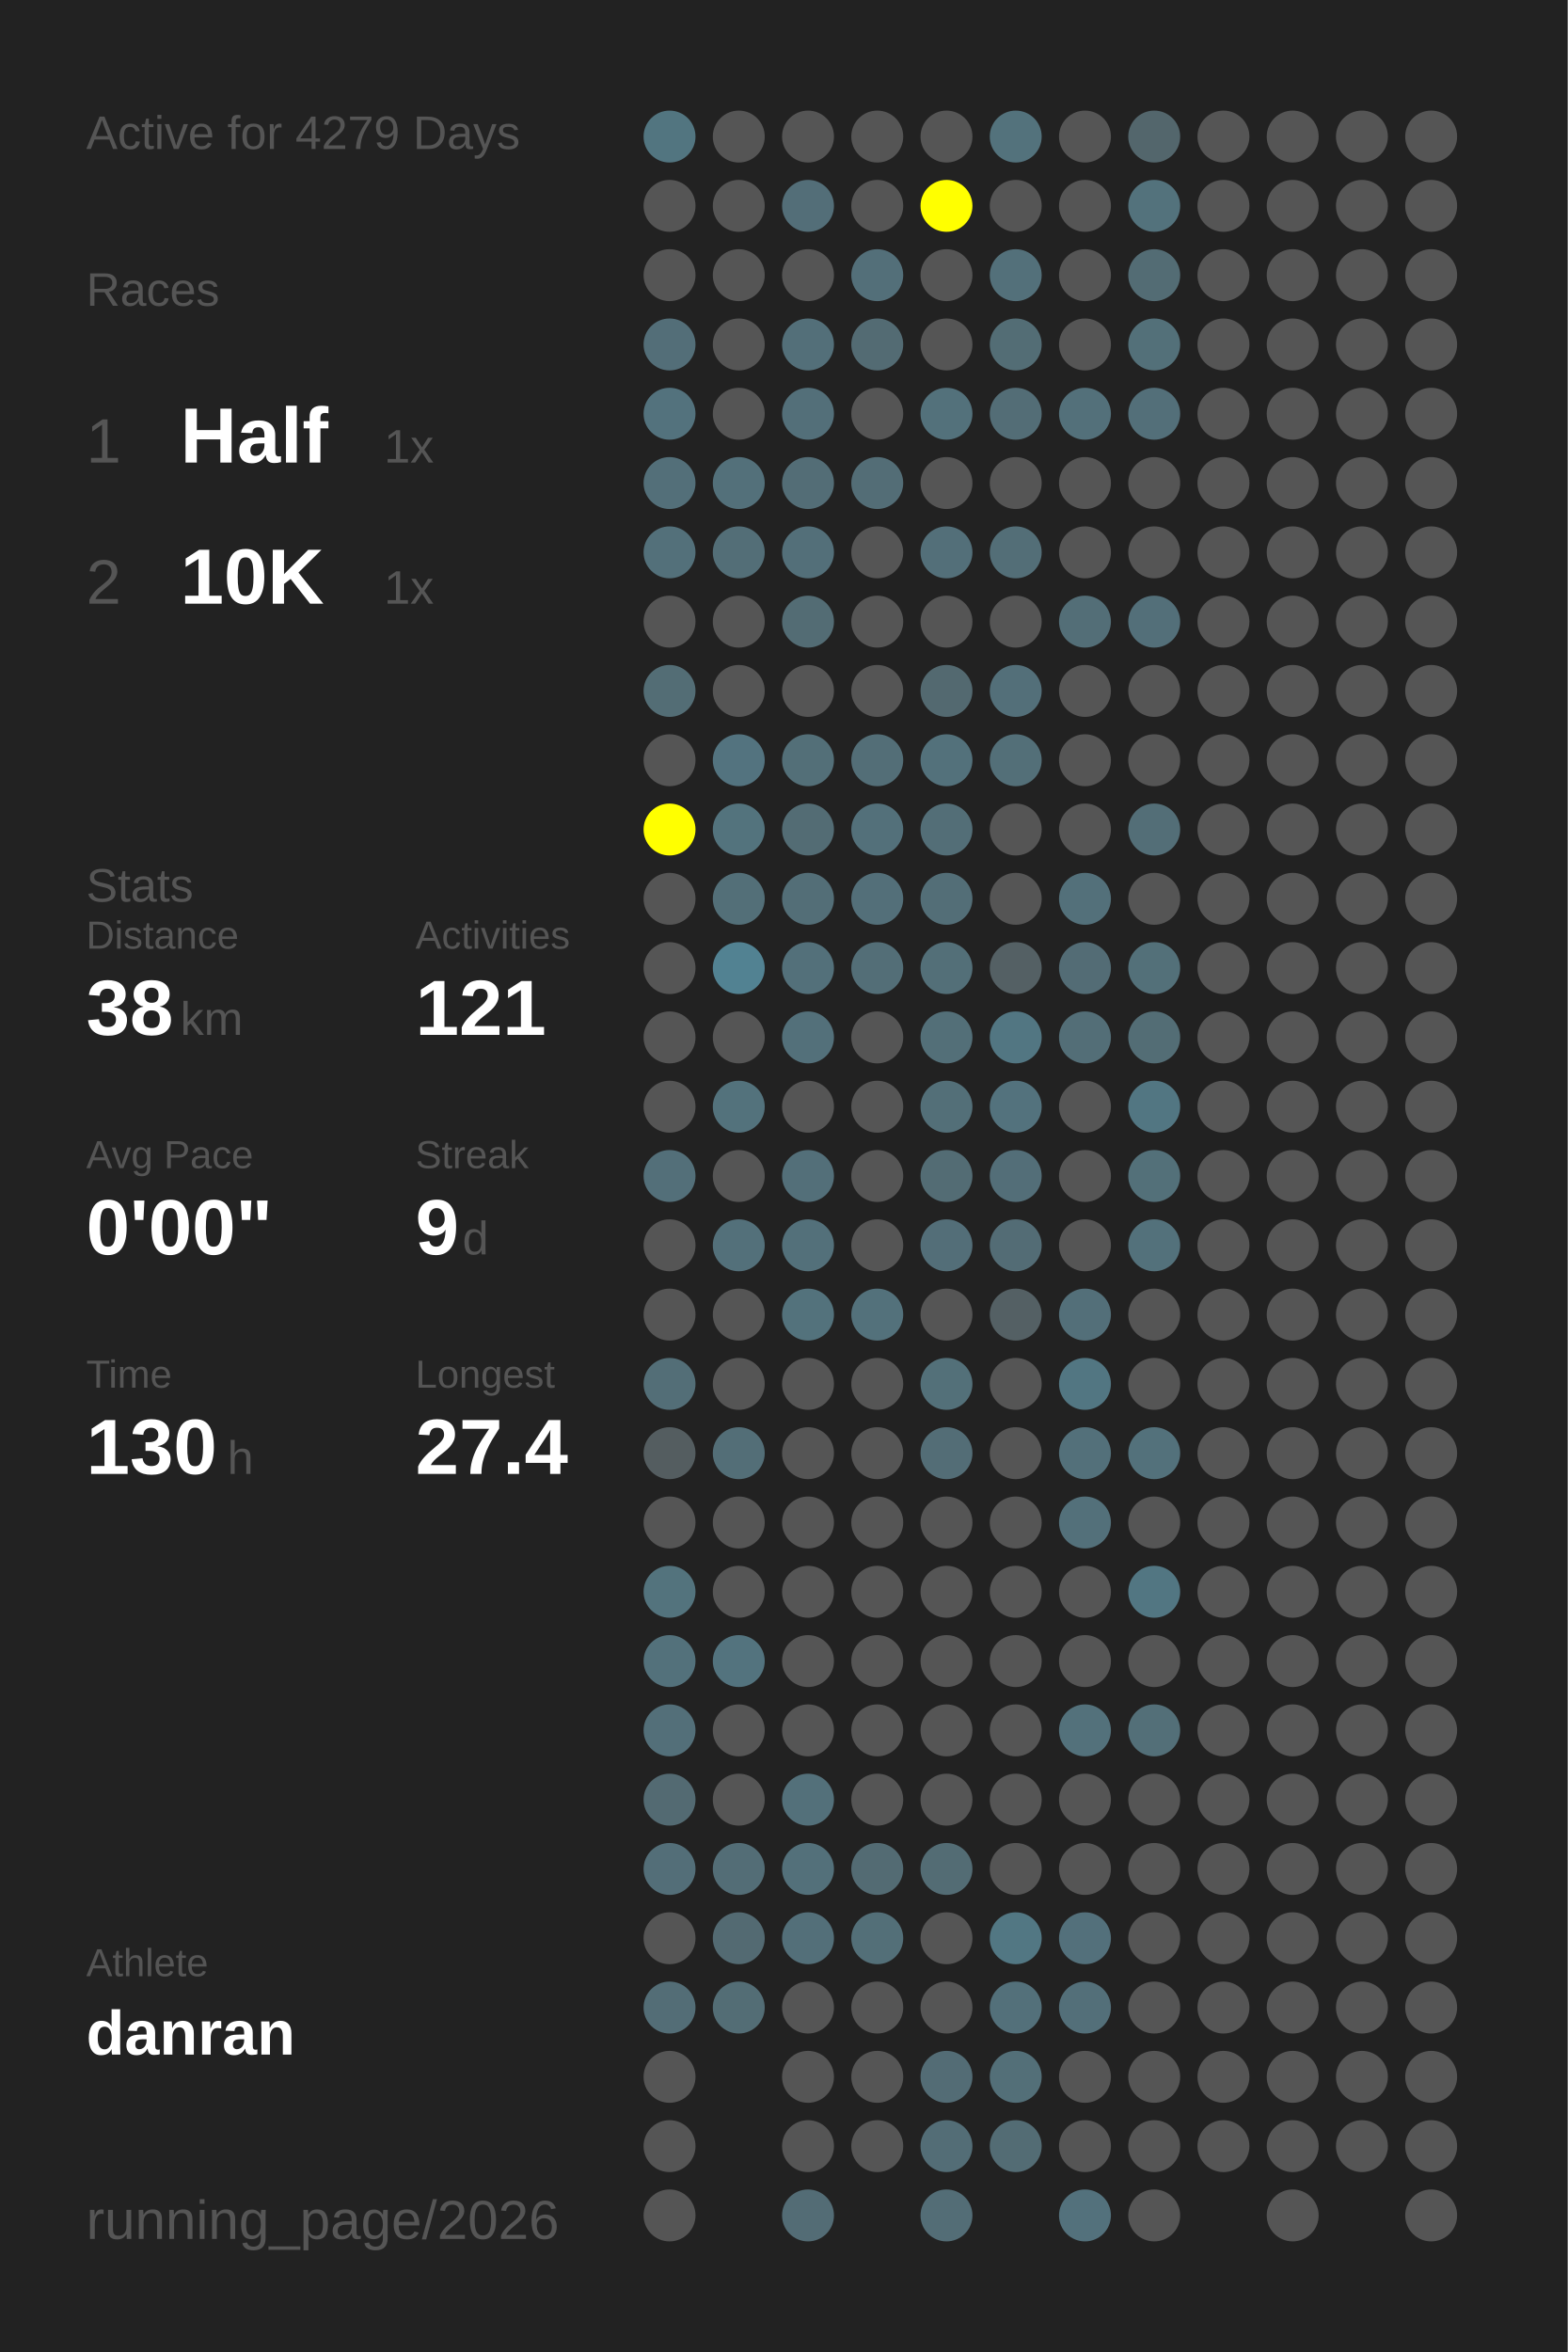
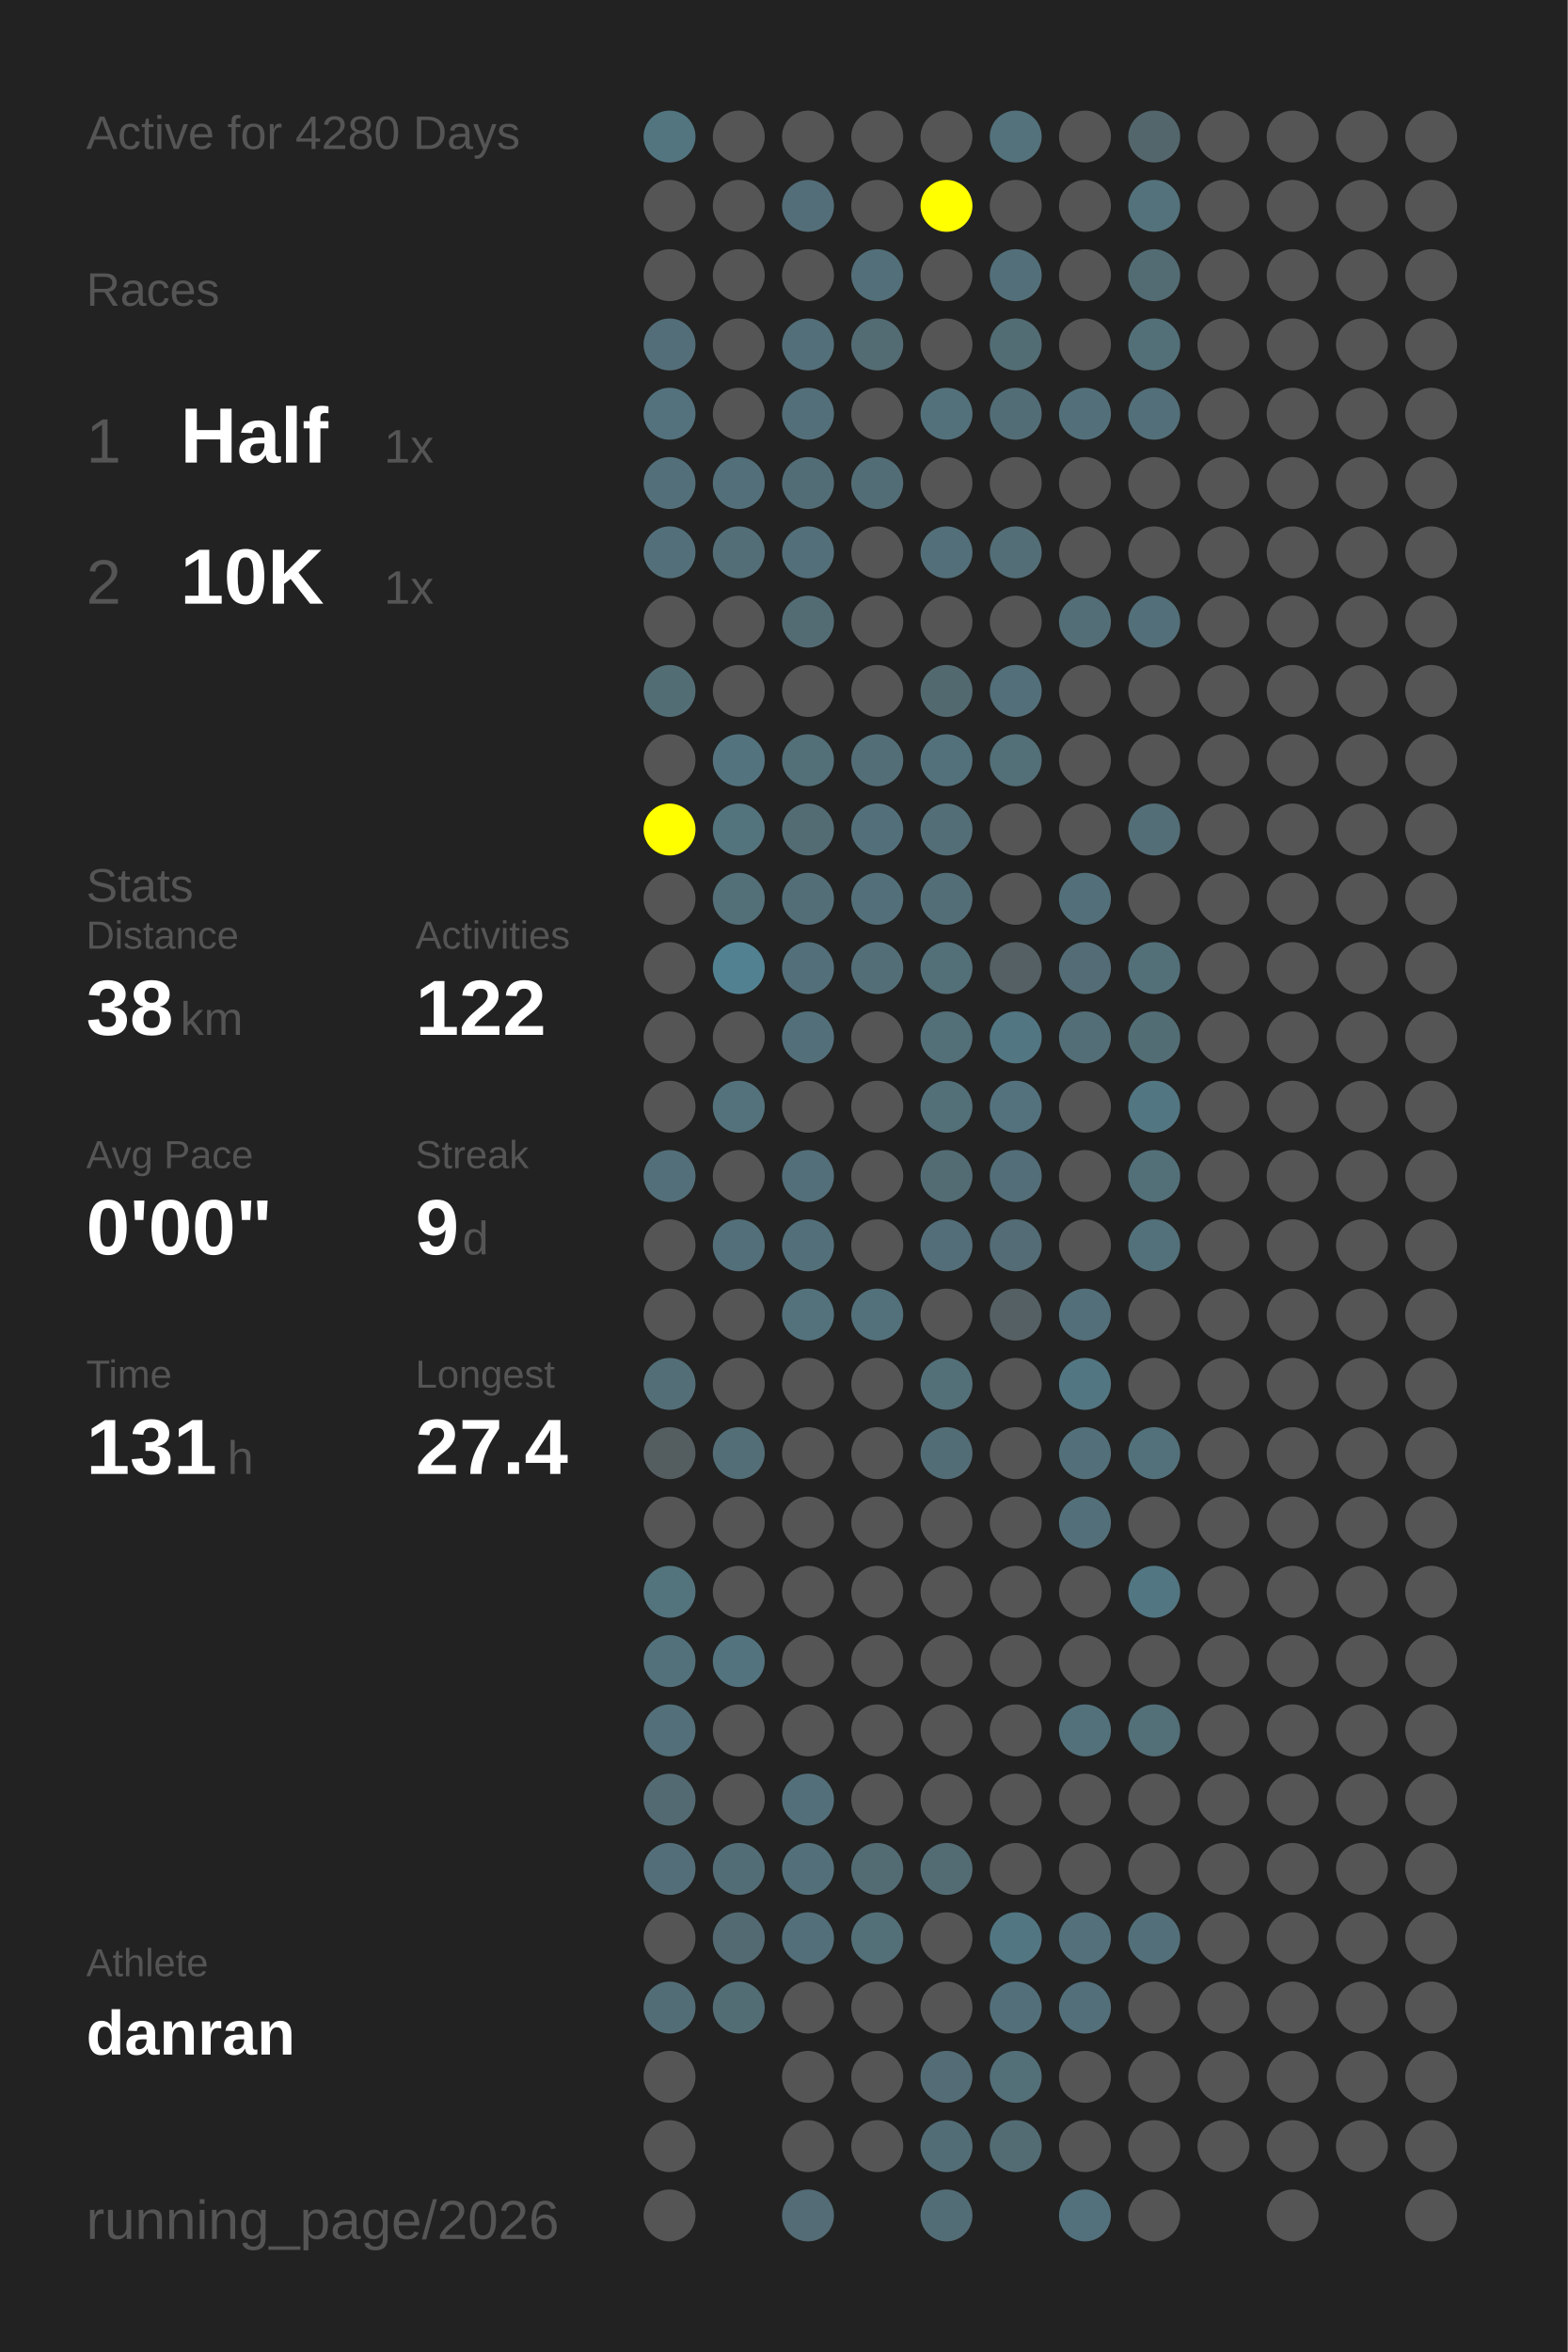
<svg xmlns="http://www.w3.org/2000/svg" baseProfile="full" height="300mm" version="1.1" viewBox="0,0,200,300" width="200mm">
  <defs />
  <rect fill="#222222" height="300" width="200" x="0" y="0" />
-   <text fill="#555555" style="font-size:6px; font-family:Arial;" x="11" y="19">Active for 4279 Days</text>
+   <text fill="#555555" style="font-size:6px; font-family:Arial;" x="11" y="19">Active for 4280 Days</text>
  <text fill="#555555" style="font-size:6px; font-family:Arial;" x="11" y="39">Races</text>
  <text fill="#555555" style="font-size:8px; font-family:Arial;" x="11" y="59">1</text>
  <text fill="#FFFFFF" style="font-size:10px; font-family:Arial; font-weight:bold;" x="23" y="59">Half</text>
  <text fill="#555555" style="font-size:6px; font-family:Arial;" x="49" y="59">1x</text>
  <text fill="#555555" style="font-size:8px; font-family:Arial;" x="11" y="77">2</text>
  <text fill="#FFFFFF" style="font-size:10px; font-family:Arial; font-weight:bold;" x="23" y="77">10K</text>
  <text fill="#555555" style="font-size:6px; font-family:Arial;" x="49" y="77">1x</text>
  <text fill="#555555" style="font-size:6px; font-family:Arial;" x="11" y="115">Stats</text>
  <text fill="#555555" style="font-size:5px; font-family:Arial;" x="11" y="121">Distance</text>
  <text fill="#FFFFFF" style="font-size:10px; font-family:Arial; font-weight:bold;" x="11" y="132">38</text>
  <text fill="#555555" style="font-size:6px; font-family:Arial;" x="23" y="132">km</text>
  <text fill="#555555" style="font-size:5px; font-family:Arial;" x="53" y="121">Activities</text>
-   <text fill="#FFFFFF" style="font-size:10px; font-family:Arial; font-weight:bold;" x="53" y="132">121</text>
+   <text fill="#FFFFFF" style="font-size:10px; font-family:Arial; font-weight:bold;" x="53" y="132">122</text>
  <text fill="#555555" style="font-size:5px; font-family:Arial;" x="11" y="149">Avg Pace</text>
  <text fill="#FFFFFF" style="font-size:10px; font-family:Arial; font-weight:bold;" x="11" y="160">0'00"</text>
  <text fill="#555555" style="font-size:5px; font-family:Arial;" x="53" y="149">Streak</text>
  <text fill="#FFFFFF" style="font-size:10px; font-family:Arial; font-weight:bold;" x="53" y="160">9</text>
  <text fill="#555555" style="font-size:6px; font-family:Arial;" x="59" y="160">d</text>
  <text fill="#555555" style="font-size:5px; font-family:Arial;" x="11" y="177">Time</text>
-   <text fill="#FFFFFF" style="font-size:10px; font-family:Arial; font-weight:bold;" x="11" y="188">130</text>
+   <text fill="#FFFFFF" style="font-size:10px; font-family:Arial; font-weight:bold;" x="11" y="188">131</text>
  <text fill="#555555" style="font-size:6px; font-family:Arial;" x="29" y="188">h</text>
  <text fill="#555555" style="font-size:5px; font-family:Arial;" x="53" y="177">Longest</text>
  <text fill="#FFFFFF" style="font-size:10px; font-family:Arial; font-weight:bold;" x="53" y="188">27.4</text>
  <text fill="#555555" style="font-size:5px; font-family:Arial;" x="11" y="252.065">Athlete</text>
  <text fill="#FFFFFF" style="font-size:8px; font-family:Arial; font-weight:bold;" x="11" y="262.065">danran</text>
  <text fill="#555555" style="font-size:7px; font-family:Arial;" x="11" y="285.581">running_page/2026</text>
  <circle cx="85.417" cy="17.419" fill="#527580" r="3.312" />
  <circle cx="85.417" cy="26.258" fill="#555555" r="3.312" />
  <circle cx="85.417" cy="35.097" fill="#555555" r="3.312" />
  <circle cx="85.417" cy="43.935" fill="#536e78" r="3.312" />
  <circle cx="85.417" cy="52.774" fill="#53727d" r="3.312" />
  <circle cx="85.417" cy="61.613" fill="#536f79" r="3.312" />
  <circle cx="85.417" cy="70.452" fill="#53707a" r="3.312" />
  <circle cx="85.417" cy="79.29" fill="#555555" r="3.312" />
  <circle cx="85.417" cy="88.129" fill="#536d75" r="3.312" />
  <circle cx="85.417" cy="96.968" fill="#555555" r="3.312" />
  <circle cx="85.417" cy="105.806" fill="#FFFF00" r="3.312" />
  <circle cx="85.417" cy="114.645" fill="#555555" r="3.312" />
  <circle cx="85.417" cy="123.484" fill="#555555" r="3.312" />
  <circle cx="85.417" cy="132.323" fill="#555555" r="3.312" />
  <circle cx="85.417" cy="141.161" fill="#555555" r="3.312" />
  <circle cx="85.417" cy="150" fill="#536f79" r="3.312" />
  <circle cx="85.417" cy="158.839" fill="#555555" r="3.312" />
  <circle cx="85.417" cy="167.677" fill="#555555" r="3.312" />
  <circle cx="85.417" cy="176.516" fill="#536e77" r="3.312" />
  <circle cx="85.417" cy="185.355" fill="#545d60" r="3.312" />
  <circle cx="85.417" cy="194.194" fill="#555555" r="3.312" />
  <circle cx="85.417" cy="203.032" fill="#53737d" r="3.312" />
  <circle cx="85.417" cy="211.871" fill="#53717b" r="3.312" />
  <circle cx="85.417" cy="220.71" fill="#536f79" r="3.312" />
  <circle cx="85.417" cy="229.548" fill="#536a72" r="3.312" />
  <circle cx="85.417" cy="238.387" fill="#536e78" r="3.312" />
  <circle cx="85.417" cy="247.226" fill="#555555" r="3.312" />
  <circle cx="85.417" cy="256.065" fill="#536d76" r="3.312" />
  <circle cx="85.417" cy="264.903" fill="#555555" r="3.312" />
  <circle cx="85.417" cy="273.742" fill="#555555" r="3.312" />
  <circle cx="85.417" cy="282.581" fill="#555555" r="3.312" />
  <circle cx="94.25" cy="17.419" fill="#555555" r="3.312" />
  <circle cx="94.25" cy="26.258" fill="#555555" r="3.312" />
  <circle cx="94.25" cy="35.097" fill="#555555" r="3.312" />
  <circle cx="94.25" cy="43.935" fill="#555555" r="3.312" />
  <circle cx="94.25" cy="52.774" fill="#555555" r="3.312" />
  <circle cx="94.25" cy="61.613" fill="#53707a" r="3.312" />
  <circle cx="94.25" cy="70.452" fill="#536e77" r="3.312" />
  <circle cx="94.25" cy="79.29" fill="#555555" r="3.312" />
  <circle cx="94.25" cy="88.129" fill="#555555" r="3.312" />
  <circle cx="94.25" cy="96.968" fill="#53737f" r="3.312" />
  <circle cx="94.25" cy="105.806" fill="#53737d" r="3.312" />
  <circle cx="94.25" cy="114.645" fill="#536f78" r="3.312" />
  <circle cx="94.25" cy="123.484" fill="#528292" r="3.312" />
  <circle cx="94.25" cy="132.323" fill="#555555" r="3.312" />
  <circle cx="94.25" cy="141.161" fill="#53727c" r="3.312" />
  <circle cx="94.25" cy="150" fill="#555555" r="3.312" />
  <circle cx="94.25" cy="158.839" fill="#53707a" r="3.312" />
  <circle cx="94.25" cy="167.677" fill="#555555" r="3.312" />
  <circle cx="94.25" cy="176.516" fill="#555555" r="3.312" />
  <circle cx="94.25" cy="185.355" fill="#536e77" r="3.312" />
  <circle cx="94.25" cy="194.194" fill="#555555" r="3.312" />
  <circle cx="94.25" cy="203.032" fill="#555555" r="3.312" />
  <circle cx="94.25" cy="211.871" fill="#53737e" r="3.312" />
  <circle cx="94.25" cy="220.71" fill="#555555" r="3.312" />
  <circle cx="94.25" cy="229.548" fill="#555555" r="3.312" />
  <circle cx="94.25" cy="238.387" fill="#536d76" r="3.312" />
  <circle cx="94.25" cy="247.226" fill="#536a72" r="3.312" />
  <circle cx="94.25" cy="256.065" fill="#536d75" r="3.312" />
  <circle cx="103.083" cy="17.419" fill="#555555" r="3.312" />
  <circle cx="103.083" cy="26.258" fill="#536e78" r="3.312" />
  <circle cx="103.083" cy="35.097" fill="#555555" r="3.312" />
  <circle cx="103.083" cy="43.935" fill="#536f79" r="3.312" />
  <circle cx="103.083" cy="52.774" fill="#536f79" r="3.312" />
  <circle cx="103.083" cy="61.613" fill="#536d76" r="3.312" />
  <circle cx="103.083" cy="70.452" fill="#536f79" r="3.312" />
  <circle cx="103.083" cy="79.29" fill="#536c74" r="3.312" />
  <circle cx="103.083" cy="88.129" fill="#555555" r="3.312" />
  <circle cx="103.083" cy="96.968" fill="#536f78" r="3.312" />
  <circle cx="103.083" cy="105.806" fill="#536c74" r="3.312" />
  <circle cx="103.083" cy="114.645" fill="#536e77" r="3.312" />
  <circle cx="103.083" cy="123.484" fill="#53707a" r="3.312" />
  <circle cx="103.083" cy="132.323" fill="#53707a" r="3.312" />
  <circle cx="103.083" cy="141.161" fill="#555555" r="3.312" />
  <circle cx="103.083" cy="150" fill="#536f79" r="3.312" />
  <circle cx="103.083" cy="158.839" fill="#53707a" r="3.312" />
  <circle cx="103.083" cy="167.677" fill="#53727c" r="3.312" />
  <circle cx="103.083" cy="176.516" fill="#555555" r="3.312" />
  <circle cx="103.083" cy="185.355" fill="#555555" r="3.312" />
  <circle cx="103.083" cy="194.194" fill="#555555" r="3.312" />
  <circle cx="103.083" cy="203.032" fill="#555555" r="3.312" />
  <circle cx="103.083" cy="211.871" fill="#555555" r="3.312" />
  <circle cx="103.083" cy="220.71" fill="#555555" r="3.312" />
  <circle cx="103.083" cy="229.548" fill="#53707a" r="3.312" />
  <circle cx="103.083" cy="238.387" fill="#53707a" r="3.312" />
  <circle cx="103.083" cy="247.226" fill="#536f79" r="3.312" />
  <circle cx="103.083" cy="256.065" fill="#555555" r="3.312" />
  <circle cx="103.083" cy="264.903" fill="#555555" r="3.312" />
  <circle cx="103.083" cy="273.742" fill="#555555" r="3.312" />
  <circle cx="103.083" cy="282.581" fill="#536c75" r="3.312" />
  <circle cx="111.917" cy="17.419" fill="#555555" r="3.312" />
  <circle cx="111.917" cy="26.258" fill="#555555" r="3.312" />
  <circle cx="111.917" cy="35.097" fill="#536f79" r="3.312" />
  <circle cx="111.917" cy="43.935" fill="#536b73" r="3.312" />
  <circle cx="111.917" cy="52.774" fill="#555555" r="3.312" />
  <circle cx="111.917" cy="61.613" fill="#536d76" r="3.312" />
  <circle cx="111.917" cy="70.452" fill="#555555" r="3.312" />
  <circle cx="111.917" cy="79.29" fill="#555555" r="3.312" />
  <circle cx="111.917" cy="88.129" fill="#555555" r="3.312" />
  <circle cx="111.917" cy="96.968" fill="#536e77" r="3.312" />
  <circle cx="111.917" cy="105.806" fill="#53707a" r="3.312" />
  <circle cx="111.917" cy="114.645" fill="#536f79" r="3.312" />
  <circle cx="111.917" cy="123.484" fill="#536e77" r="3.312" />
  <circle cx="111.917" cy="132.323" fill="#555555" r="3.312" />
  <circle cx="111.917" cy="141.161" fill="#555555" r="3.312" />
  <circle cx="111.917" cy="150" fill="#555555" r="3.312" />
  <circle cx="111.917" cy="158.839" fill="#555555" r="3.312" />
  <circle cx="111.917" cy="167.677" fill="#53717b" r="3.312" />
  <circle cx="111.917" cy="176.516" fill="#555555" r="3.312" />
  <circle cx="111.917" cy="185.355" fill="#555555" r="3.312" />
  <circle cx="111.917" cy="194.194" fill="#555555" r="3.312" />
  <circle cx="111.917" cy="203.032" fill="#555555" r="3.312" />
  <circle cx="111.917" cy="211.871" fill="#555555" r="3.312" />
  <circle cx="111.917" cy="220.71" fill="#555555" r="3.312" />
  <circle cx="111.917" cy="229.548" fill="#555555" r="3.312" />
  <circle cx="111.917" cy="238.387" fill="#536b73" r="3.312" />
  <circle cx="111.917" cy="247.226" fill="#536f78" r="3.312" />
  <circle cx="111.917" cy="256.065" fill="#555555" r="3.312" />
  <circle cx="111.917" cy="264.903" fill="#555555" r="3.312" />
  <circle cx="111.917" cy="273.742" fill="#555555" r="3.312" />
  <circle cx="120.75" cy="17.419" fill="#555555" r="3.312" />
  <circle cx="120.75" cy="26.258" fill="#FFFF00" r="3.312" />
  <circle cx="120.75" cy="35.097" fill="#555555" r="3.312" />
  <circle cx="120.75" cy="43.935" fill="#555555" r="3.312" />
  <circle cx="120.75" cy="52.774" fill="#53717b" r="3.312" />
  <circle cx="120.75" cy="61.613" fill="#555555" r="3.312" />
  <circle cx="120.75" cy="70.452" fill="#536f79" r="3.312" />
  <circle cx="120.75" cy="79.29" fill="#555555" r="3.312" />
  <circle cx="120.75" cy="88.129" fill="#536970" r="3.312" />
  <circle cx="120.75" cy="96.968" fill="#53717b" r="3.312" />
  <circle cx="120.75" cy="105.806" fill="#536e77" r="3.312" />
  <circle cx="120.75" cy="114.645" fill="#536e77" r="3.312" />
  <circle cx="120.75" cy="123.484" fill="#536f78" r="3.312" />
  <circle cx="120.75" cy="132.323" fill="#536f78" r="3.312" />
  <circle cx="120.75" cy="141.161" fill="#536f78" r="3.312" />
  <circle cx="120.75" cy="150" fill="#536c74" r="3.312" />
  <circle cx="120.75" cy="158.839" fill="#536e78" r="3.312" />
  <circle cx="120.75" cy="167.677" fill="#555555" r="3.312" />
  <circle cx="120.75" cy="176.516" fill="#537079" r="3.312" />
  <circle cx="120.75" cy="185.355" fill="#536d76" r="3.312" />
  <circle cx="120.75" cy="194.194" fill="#555555" r="3.312" />
  <circle cx="120.75" cy="203.032" fill="#555555" r="3.312" />
  <circle cx="120.75" cy="211.871" fill="#555555" r="3.312" />
  <circle cx="120.75" cy="220.71" fill="#555555" r="3.312" />
  <circle cx="120.75" cy="229.548" fill="#555555" r="3.312" />
  <circle cx="120.75" cy="238.387" fill="#536c74" r="3.312" />
  <circle cx="120.75" cy="247.226" fill="#555555" r="3.312" />
  <circle cx="120.75" cy="256.065" fill="#555555" r="3.312" />
  <circle cx="120.75" cy="264.903" fill="#536c75" r="3.312" />
  <circle cx="120.75" cy="273.742" fill="#536d76" r="3.312" />
  <circle cx="120.75" cy="282.581" fill="#536d76" r="3.312" />
  <circle cx="129.583" cy="17.419" fill="#53727c" r="3.312" />
  <circle cx="129.583" cy="26.258" fill="#555555" r="3.312" />
  <circle cx="129.583" cy="35.097" fill="#53707a" r="3.312" />
  <circle cx="129.583" cy="43.935" fill="#536d75" r="3.312" />
  <circle cx="129.583" cy="52.774" fill="#536d76" r="3.312" />
  <circle cx="129.583" cy="61.613" fill="#555555" r="3.312" />
  <circle cx="129.583" cy="70.452" fill="#536e77" r="3.312" />
  <circle cx="129.583" cy="79.29" fill="#555555" r="3.312" />
  <circle cx="129.583" cy="88.129" fill="#536f79" r="3.312" />
  <circle cx="129.583" cy="96.968" fill="#536f78" r="3.312" />
  <circle cx="129.583" cy="105.806" fill="#555555" r="3.312" />
  <circle cx="129.583" cy="114.645" fill="#555555" r="3.312" />
  <circle cx="129.583" cy="123.484" fill="#546064" r="3.312" />
  <circle cx="129.583" cy="132.323" fill="#527682" r="3.312" />
  <circle cx="129.583" cy="141.161" fill="#53727d" r="3.312" />
  <circle cx="129.583" cy="150" fill="#536e78" r="3.312" />
  <circle cx="129.583" cy="158.839" fill="#536c75" r="3.312" />
  <circle cx="129.583" cy="167.677" fill="#546064" r="3.312" />
  <circle cx="129.583" cy="176.516" fill="#555555" r="3.312" />
  <circle cx="129.583" cy="185.355" fill="#555555" r="3.312" />
  <circle cx="129.583" cy="194.194" fill="#555555" r="3.312" />
  <circle cx="129.583" cy="203.032" fill="#555555" r="3.312" />
  <circle cx="129.583" cy="211.871" fill="#555555" r="3.312" />
  <circle cx="129.583" cy="220.71" fill="#555555" r="3.312" />
  <circle cx="129.583" cy="229.548" fill="#555555" r="3.312" />
  <circle cx="129.583" cy="238.387" fill="#555555" r="3.312" />
  <circle cx="129.583" cy="247.226" fill="#527783" r="3.312" />
  <circle cx="129.583" cy="256.065" fill="#53707a" r="3.312" />
  <circle cx="129.583" cy="264.903" fill="#536f78" r="3.312" />
  <circle cx="129.583" cy="273.742" fill="#536c74" r="3.312" />
  <circle cx="138.417" cy="17.419" fill="#555555" r="3.312" />
  <circle cx="138.417" cy="26.258" fill="#555555" r="3.312" />
  <circle cx="138.417" cy="35.097" fill="#555555" r="3.312" />
  <circle cx="138.417" cy="43.935" fill="#555555" r="3.312" />
  <circle cx="138.417" cy="52.774" fill="#53707a" r="3.312" />
  <circle cx="138.417" cy="61.613" fill="#555555" r="3.312" />
  <circle cx="138.417" cy="70.452" fill="#555555" r="3.312" />
  <circle cx="138.417" cy="79.29" fill="#536e77" r="3.312" />
  <circle cx="138.417" cy="88.129" fill="#555555" r="3.312" />
  <circle cx="138.417" cy="96.968" fill="#555555" r="3.312" />
  <circle cx="138.417" cy="105.806" fill="#555555" r="3.312" />
  <circle cx="138.417" cy="114.645" fill="#53707a" r="3.312" />
  <circle cx="138.417" cy="123.484" fill="#536c75" r="3.312" />
  <circle cx="138.417" cy="132.323" fill="#536e77" r="3.312" />
  <circle cx="138.417" cy="141.161" fill="#555555" r="3.312" />
  <circle cx="138.417" cy="150" fill="#555555" r="3.312" />
  <circle cx="138.417" cy="158.839" fill="#555555" r="3.312" />
  <circle cx="138.417" cy="167.677" fill="#536f79" r="3.312" />
  <circle cx="138.417" cy="176.516" fill="#527682" r="3.312" />
  <circle cx="138.417" cy="185.355" fill="#53707a" r="3.312" />
  <circle cx="138.417" cy="194.194" fill="#53707a" r="3.312" />
  <circle cx="138.417" cy="203.032" fill="#555555" r="3.312" />
  <circle cx="138.417" cy="211.871" fill="#555555" r="3.312" />
  <circle cx="138.417" cy="220.71" fill="#53717b" r="3.312" />
  <circle cx="138.417" cy="229.548" fill="#555555" r="3.312" />
  <circle cx="138.417" cy="238.387" fill="#555555" r="3.312" />
  <circle cx="138.417" cy="247.226" fill="#53707b" r="3.312" />
  <circle cx="138.417" cy="256.065" fill="#536f79" r="3.312" />
  <circle cx="138.417" cy="264.903" fill="#555555" r="3.312" />
  <circle cx="138.417" cy="273.742" fill="#555555" r="3.312" />
  <circle cx="138.417" cy="282.581" fill="#53717c" r="3.312" />
  <circle cx="147.25" cy="17.419" fill="#53666c" r="3.312" />
  <circle cx="147.25" cy="26.258" fill="#53727c" r="3.312" />
  <circle cx="147.25" cy="35.097" fill="#536c74" r="3.312" />
  <circle cx="147.25" cy="43.935" fill="#537079" r="3.312" />
  <circle cx="147.25" cy="52.774" fill="#536f79" r="3.312" />
  <circle cx="147.25" cy="61.613" fill="#555555" r="3.312" />
  <circle cx="147.25" cy="70.452" fill="#555555" r="3.312" />
  <circle cx="147.25" cy="79.29" fill="#536f79" r="3.312" />
  <circle cx="147.25" cy="88.129" fill="#555555" r="3.312" />
  <circle cx="147.25" cy="96.968" fill="#555555" r="3.312" />
  <circle cx="147.25" cy="105.806" fill="#536e77" r="3.312" />
  <circle cx="147.25" cy="114.645" fill="#555555" r="3.312" />
  <circle cx="147.25" cy="123.484" fill="#537079" r="3.312" />
  <circle cx="147.25" cy="132.323" fill="#536d75" r="3.312" />
  <circle cx="147.25" cy="141.161" fill="#527682" r="3.312" />
  <circle cx="147.25" cy="150" fill="#537079" r="3.312" />
  <circle cx="147.25" cy="158.839" fill="#53717b" r="3.312" />
  <circle cx="147.25" cy="167.677" fill="#555555" r="3.312" />
  <circle cx="147.25" cy="176.516" fill="#555555" r="3.312" />
  <circle cx="147.25" cy="185.355" fill="#53717b" r="3.312" />
  <circle cx="147.25" cy="194.194" fill="#555555" r="3.312" />
  <circle cx="147.25" cy="203.032" fill="#527682" r="3.312" />
  <circle cx="147.25" cy="211.871" fill="#555555" r="3.312" />
  <circle cx="147.25" cy="220.71" fill="#536f78" r="3.312" />
  <circle cx="147.25" cy="229.548" fill="#555555" r="3.312" />
  <circle cx="147.25" cy="238.387" fill="#555555" r="3.312" />
-   <circle cx="147.25" cy="247.226" fill="#555555" r="3.312" />
+   <circle cx="147.25" cy="247.226" fill="#53707a" r="3.312" />
  <circle cx="147.25" cy="256.065" fill="#555555" r="3.312" />
  <circle cx="147.25" cy="264.903" fill="#555555" r="3.312" />
  <circle cx="147.25" cy="273.742" fill="#555555" r="3.312" />
  <circle cx="147.25" cy="282.581" fill="#555555" r="3.312" />
  <circle cx="156.083" cy="17.419" fill="#555555" r="3.312" />
  <circle cx="156.083" cy="26.258" fill="#555555" r="3.312" />
  <circle cx="156.083" cy="35.097" fill="#555555" r="3.312" />
  <circle cx="156.083" cy="43.935" fill="#555555" r="3.312" />
  <circle cx="156.083" cy="52.774" fill="#555555" r="3.312" />
  <circle cx="156.083" cy="61.613" fill="#555555" r="3.312" />
  <circle cx="156.083" cy="70.452" fill="#555555" r="3.312" />
  <circle cx="156.083" cy="79.29" fill="#555555" r="3.312" />
  <circle cx="156.083" cy="88.129" fill="#555555" r="3.312" />
  <circle cx="156.083" cy="96.968" fill="#555555" r="3.312" />
  <circle cx="156.083" cy="105.806" fill="#555555" r="3.312" />
  <circle cx="156.083" cy="114.645" fill="#555555" r="3.312" />
  <circle cx="156.083" cy="123.484" fill="#555555" r="3.312" />
  <circle cx="156.083" cy="132.323" fill="#555555" r="3.312" />
  <circle cx="156.083" cy="141.161" fill="#555555" r="3.312" />
  <circle cx="156.083" cy="150" fill="#555555" r="3.312" />
  <circle cx="156.083" cy="158.839" fill="#555555" r="3.312" />
  <circle cx="156.083" cy="167.677" fill="#555555" r="3.312" />
  <circle cx="156.083" cy="176.516" fill="#555555" r="3.312" />
  <circle cx="156.083" cy="185.355" fill="#555555" r="3.312" />
  <circle cx="156.083" cy="194.194" fill="#555555" r="3.312" />
  <circle cx="156.083" cy="203.032" fill="#555555" r="3.312" />
  <circle cx="156.083" cy="211.871" fill="#555555" r="3.312" />
  <circle cx="156.083" cy="220.71" fill="#555555" r="3.312" />
  <circle cx="156.083" cy="229.548" fill="#555555" r="3.312" />
  <circle cx="156.083" cy="238.387" fill="#555555" r="3.312" />
  <circle cx="156.083" cy="247.226" fill="#555555" r="3.312" />
  <circle cx="156.083" cy="256.065" fill="#555555" r="3.312" />
  <circle cx="156.083" cy="264.903" fill="#555555" r="3.312" />
  <circle cx="156.083" cy="273.742" fill="#555555" r="3.312" />
  <circle cx="164.917" cy="17.419" fill="#555555" r="3.312" />
  <circle cx="164.917" cy="26.258" fill="#555555" r="3.312" />
  <circle cx="164.917" cy="35.097" fill="#555555" r="3.312" />
  <circle cx="164.917" cy="43.935" fill="#555555" r="3.312" />
  <circle cx="164.917" cy="52.774" fill="#555555" r="3.312" />
  <circle cx="164.917" cy="61.613" fill="#555555" r="3.312" />
  <circle cx="164.917" cy="70.452" fill="#555555" r="3.312" />
  <circle cx="164.917" cy="79.29" fill="#555555" r="3.312" />
  <circle cx="164.917" cy="88.129" fill="#555555" r="3.312" />
  <circle cx="164.917" cy="96.968" fill="#555555" r="3.312" />
  <circle cx="164.917" cy="105.806" fill="#555555" r="3.312" />
  <circle cx="164.917" cy="114.645" fill="#555555" r="3.312" />
  <circle cx="164.917" cy="123.484" fill="#555555" r="3.312" />
  <circle cx="164.917" cy="132.323" fill="#555555" r="3.312" />
  <circle cx="164.917" cy="141.161" fill="#555555" r="3.312" />
  <circle cx="164.917" cy="150" fill="#555555" r="3.312" />
  <circle cx="164.917" cy="158.839" fill="#555555" r="3.312" />
  <circle cx="164.917" cy="167.677" fill="#555555" r="3.312" />
  <circle cx="164.917" cy="176.516" fill="#555555" r="3.312" />
  <circle cx="164.917" cy="185.355" fill="#555555" r="3.312" />
  <circle cx="164.917" cy="194.194" fill="#555555" r="3.312" />
  <circle cx="164.917" cy="203.032" fill="#555555" r="3.312" />
  <circle cx="164.917" cy="211.871" fill="#555555" r="3.312" />
  <circle cx="164.917" cy="220.71" fill="#555555" r="3.312" />
  <circle cx="164.917" cy="229.548" fill="#555555" r="3.312" />
  <circle cx="164.917" cy="238.387" fill="#555555" r="3.312" />
  <circle cx="164.917" cy="247.226" fill="#555555" r="3.312" />
  <circle cx="164.917" cy="256.065" fill="#555555" r="3.312" />
  <circle cx="164.917" cy="264.903" fill="#555555" r="3.312" />
  <circle cx="164.917" cy="273.742" fill="#555555" r="3.312" />
  <circle cx="164.917" cy="282.581" fill="#555555" r="3.312" />
  <circle cx="173.75" cy="17.419" fill="#555555" r="3.312" />
  <circle cx="173.75" cy="26.258" fill="#555555" r="3.312" />
  <circle cx="173.75" cy="35.097" fill="#555555" r="3.312" />
  <circle cx="173.75" cy="43.935" fill="#555555" r="3.312" />
  <circle cx="173.75" cy="52.774" fill="#555555" r="3.312" />
  <circle cx="173.75" cy="61.613" fill="#555555" r="3.312" />
  <circle cx="173.75" cy="70.452" fill="#555555" r="3.312" />
  <circle cx="173.75" cy="79.29" fill="#555555" r="3.312" />
  <circle cx="173.75" cy="88.129" fill="#555555" r="3.312" />
  <circle cx="173.75" cy="96.968" fill="#555555" r="3.312" />
  <circle cx="173.75" cy="105.806" fill="#555555" r="3.312" />
  <circle cx="173.75" cy="114.645" fill="#555555" r="3.312" />
  <circle cx="173.75" cy="123.484" fill="#555555" r="3.312" />
  <circle cx="173.75" cy="132.323" fill="#555555" r="3.312" />
  <circle cx="173.75" cy="141.161" fill="#555555" r="3.312" />
  <circle cx="173.75" cy="150" fill="#555555" r="3.312" />
  <circle cx="173.75" cy="158.839" fill="#555555" r="3.312" />
  <circle cx="173.75" cy="167.677" fill="#555555" r="3.312" />
  <circle cx="173.75" cy="176.516" fill="#555555" r="3.312" />
  <circle cx="173.75" cy="185.355" fill="#555555" r="3.312" />
  <circle cx="173.75" cy="194.194" fill="#555555" r="3.312" />
  <circle cx="173.75" cy="203.032" fill="#555555" r="3.312" />
  <circle cx="173.75" cy="211.871" fill="#555555" r="3.312" />
  <circle cx="173.75" cy="220.71" fill="#555555" r="3.312" />
  <circle cx="173.75" cy="229.548" fill="#555555" r="3.312" />
  <circle cx="173.75" cy="238.387" fill="#555555" r="3.312" />
  <circle cx="173.75" cy="247.226" fill="#555555" r="3.312" />
  <circle cx="173.75" cy="256.065" fill="#555555" r="3.312" />
  <circle cx="173.75" cy="264.903" fill="#555555" r="3.312" />
  <circle cx="173.75" cy="273.742" fill="#555555" r="3.312" />
  <circle cx="182.583" cy="17.419" fill="#555555" r="3.312" />
  <circle cx="182.583" cy="26.258" fill="#555555" r="3.312" />
  <circle cx="182.583" cy="35.097" fill="#555555" r="3.312" />
  <circle cx="182.583" cy="43.935" fill="#555555" r="3.312" />
  <circle cx="182.583" cy="52.774" fill="#555555" r="3.312" />
  <circle cx="182.583" cy="61.613" fill="#555555" r="3.312" />
  <circle cx="182.583" cy="70.452" fill="#555555" r="3.312" />
  <circle cx="182.583" cy="79.29" fill="#555555" r="3.312" />
  <circle cx="182.583" cy="88.129" fill="#555555" r="3.312" />
  <circle cx="182.583" cy="96.968" fill="#555555" r="3.312" />
  <circle cx="182.583" cy="105.806" fill="#555555" r="3.312" />
  <circle cx="182.583" cy="114.645" fill="#555555" r="3.312" />
  <circle cx="182.583" cy="123.484" fill="#555555" r="3.312" />
  <circle cx="182.583" cy="132.323" fill="#555555" r="3.312" />
  <circle cx="182.583" cy="141.161" fill="#555555" r="3.312" />
  <circle cx="182.583" cy="150" fill="#555555" r="3.312" />
  <circle cx="182.583" cy="158.839" fill="#555555" r="3.312" />
  <circle cx="182.583" cy="167.677" fill="#555555" r="3.312" />
  <circle cx="182.583" cy="176.516" fill="#555555" r="3.312" />
  <circle cx="182.583" cy="185.355" fill="#555555" r="3.312" />
  <circle cx="182.583" cy="194.194" fill="#555555" r="3.312" />
  <circle cx="182.583" cy="203.032" fill="#555555" r="3.312" />
  <circle cx="182.583" cy="211.871" fill="#555555" r="3.312" />
  <circle cx="182.583" cy="220.71" fill="#555555" r="3.312" />
  <circle cx="182.583" cy="229.548" fill="#555555" r="3.312" />
  <circle cx="182.583" cy="238.387" fill="#555555" r="3.312" />
  <circle cx="182.583" cy="247.226" fill="#555555" r="3.312" />
  <circle cx="182.583" cy="256.065" fill="#555555" r="3.312" />
  <circle cx="182.583" cy="264.903" fill="#555555" r="3.312" />
  <circle cx="182.583" cy="273.742" fill="#555555" r="3.312" />
  <circle cx="182.583" cy="282.581" fill="#555555" r="3.312" />
</svg>
